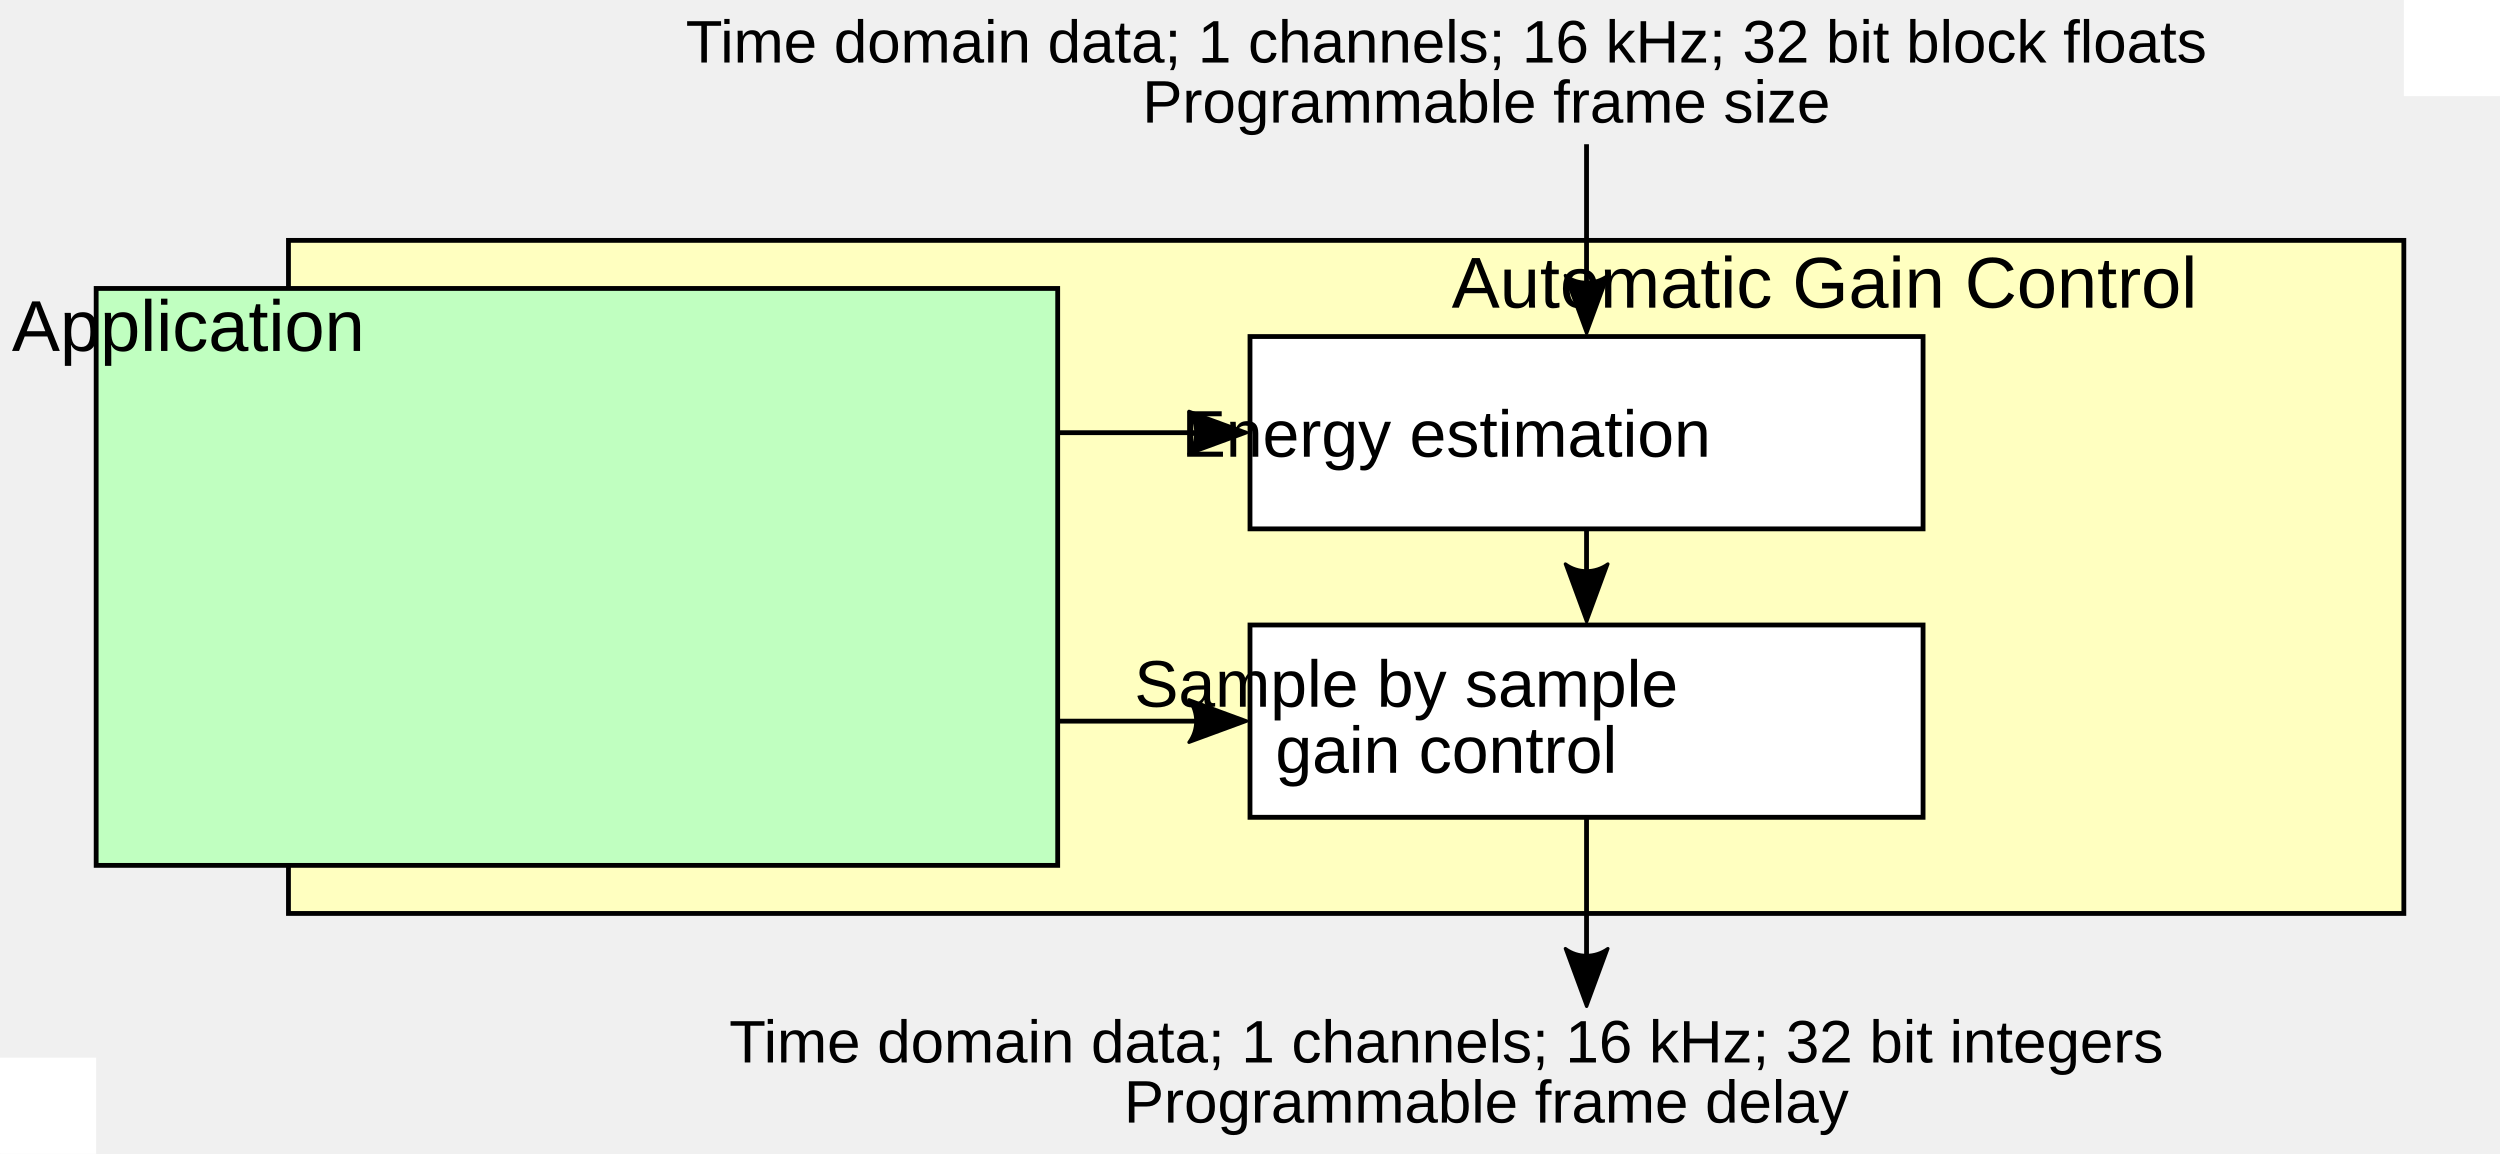
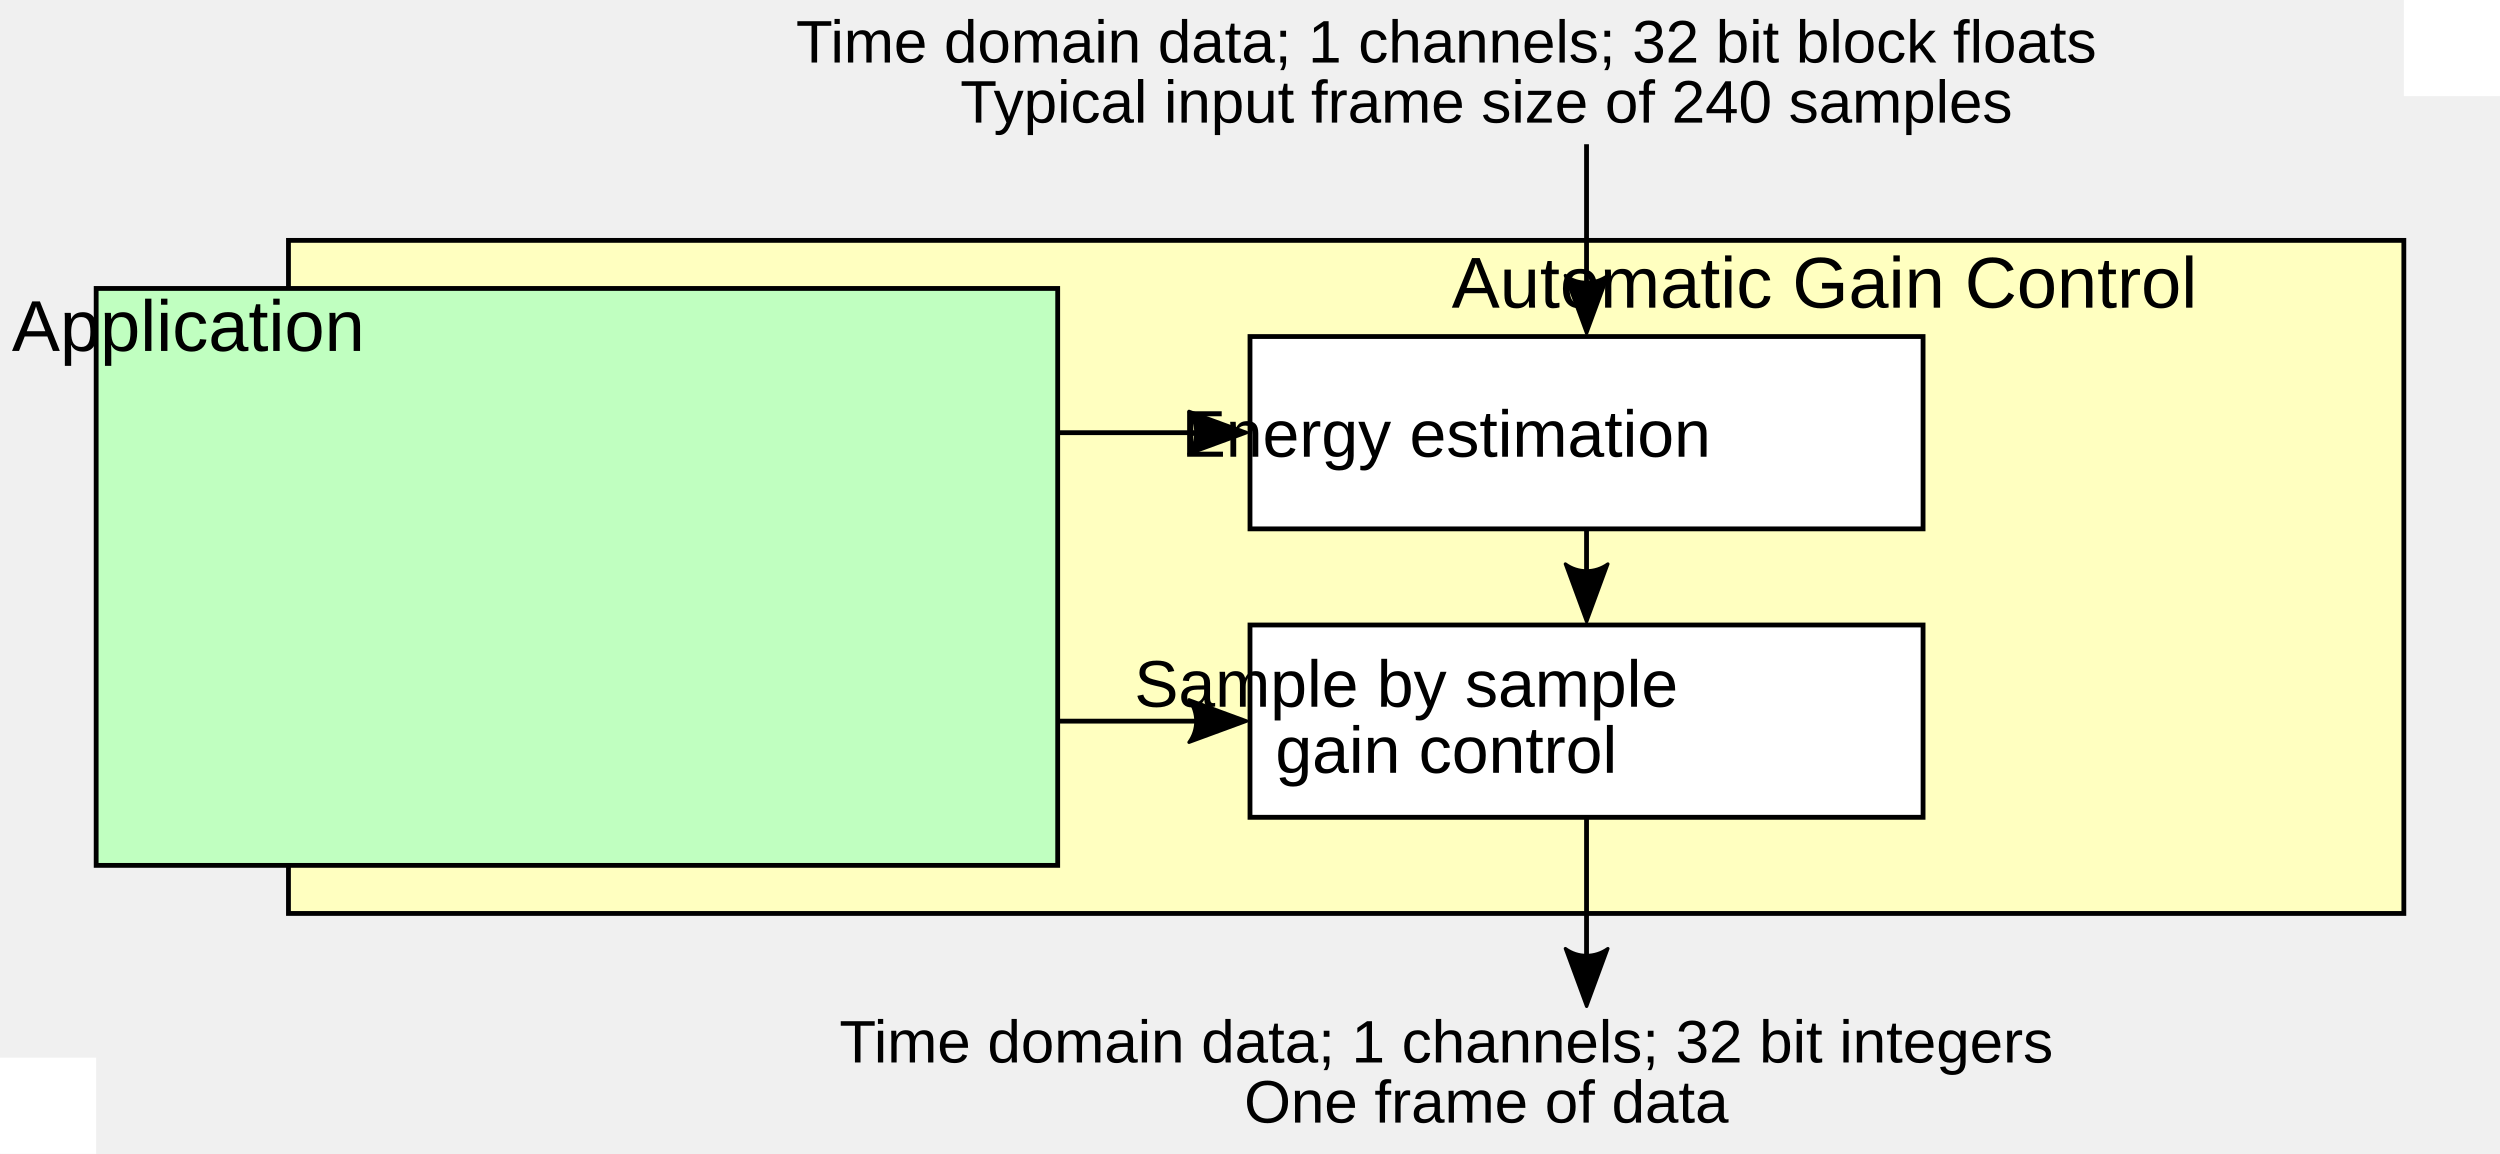
<svg xmlns="http://www.w3.org/2000/svg" width="146.756mm" height="67.733mm" viewBox="0 0 520 240" id="svg2" version="1.1">
  <defs id="defs4">
    <marker orient="auto" refY="0" refX="0" id="marker8895" style="overflow:visible">
      <path id="path8897" style="fill:#000000;fill-opacity:1;fill-rule:evenodd;stroke:#000000;stroke-width:0.625;stroke-linejoin:round;stroke-opacity:1" d="M 8.719,4.034 -2.207,0.016 8.719,-4.002 c -1.745,2.372 -1.735,5.617 -6e-7,8.035 z" transform="matrix(-1.1,0,0,-1.1,-1.1,0)" />
    </marker>
    <marker style="overflow:visible" id="marker8403" refX="0" refY="0" orient="auto">
      <path transform="matrix(-1.1,0,0,-1.1,-1.1,0)" d="M 8.719,4.034 -2.207,0.016 8.719,-4.002 c -1.745,2.372 -1.735,5.617 -6e-7,8.035 z" style="fill:#000000;fill-opacity:1;fill-rule:evenodd;stroke:#000000;stroke-width:0.625;stroke-linejoin:round;stroke-opacity:1" id="path8405" />
    </marker>
    <marker style="overflow:visible" id="marker7549" refX="0" refY="0" orient="auto">
      <path transform="matrix(-1.1,0,0,-1.1,-1.1,0)" d="M 8.719,4.034 -2.207,0.016 8.719,-4.002 c -1.745,2.372 -1.735,5.617 -6e-7,8.035 z" style="fill:#000000;fill-opacity:1;fill-rule:evenodd;stroke:#000000;stroke-width:0.625;stroke-linejoin:round;stroke-opacity:1" id="path7551" />
    </marker>
    <marker orient="auto" refY="0" refX="0" id="marker7153" style="overflow:visible">
      <path id="path7155" style="fill:#000000;fill-opacity:1;fill-rule:evenodd;stroke:#000000;stroke-width:0.625;stroke-linejoin:round;stroke-opacity:1" d="M 8.719,4.034 -2.207,0.016 8.719,-4.002 c -1.745,2.372 -1.735,5.617 -6e-7,8.035 z" transform="matrix(-1.1,0,0,-1.1,-1.1,0)" />
    </marker>
    <marker style="overflow:visible" id="marker30388" refX="0" refY="0" orient="auto">
      <path transform="matrix(-1.1,0,0,-1.1,-1.1,0)" d="M 8.719,4.034 -2.207,0.016 8.719,-4.002 c -1.745,2.372 -1.735,5.617 -6e-7,8.035 z" style="fill:#000000;fill-opacity:1;fill-rule:evenodd;stroke:#000000;stroke-width:0.625;stroke-linejoin:round;stroke-opacity:1" id="path30390" />
    </marker>
    <marker orient="auto" refY="0" refX="0" id="marker29970" style="overflow:visible">
      <path id="path29972" d="m -2.5,-1 c 0,2.76 -2.24,5 -5,5 -2.76,0 -5,-2.24 -5,-5 0,-2.76 2.24,-5 5,-5 2.76,0 5,2.24 5,5 z" style="fill:#000000;fill-opacity:1;fill-rule:evenodd;stroke:#000000;stroke-width:1pt;stroke-opacity:1" transform="matrix(0.4,0,0,0.4,2.96,0.4)" />
    </marker>
    <marker orient="auto" refY="0" refX="0" id="marker23328" style="overflow:visible">
      <path id="path23330" style="fill:#000000;fill-opacity:1;fill-rule:evenodd;stroke:#000000;stroke-width:0.625;stroke-linejoin:round;stroke-opacity:1" d="M 8.719,4.034 -2.207,0.016 8.719,-4.002 c -1.745,2.372 -1.735,5.617 -6e-7,8.035 z" transform="matrix(-1.1,0,0,-1.1,-1.1,0)" />
    </marker>
    <marker orient="auto" refY="0" refX="0" id="marker22484" style="overflow:visible">
      <path id="path22486" style="fill:#000000;fill-opacity:1;fill-rule:evenodd;stroke:#000000;stroke-width:0.625;stroke-linejoin:round;stroke-opacity:1" d="M 8.719,4.034 -2.207,0.016 8.719,-4.002 c -1.745,2.372 -1.735,5.617 -6e-7,8.035 z" transform="matrix(-1.1,0,0,-1.1,-1.1,0)" />
    </marker>
    <marker style="overflow:visible" id="marker21573" refX="0" refY="0" orient="auto">
      <path transform="matrix(-1.1,0,0,-1.1,-1.1,0)" d="M 8.719,4.034 -2.207,0.016 8.719,-4.002 c -1.745,2.372 -1.735,5.617 -6e-7,8.035 z" style="fill:#000000;fill-opacity:1;fill-rule:evenodd;stroke:#000000;stroke-width:0.625;stroke-linejoin:round;stroke-opacity:1" id="path21575" />
    </marker>
    <marker orient="auto" refY="0" refX="0" id="marker21179" style="overflow:visible">
      <path id="path21181" d="m -2.5,-1 c 0,2.76 -2.24,5 -5,5 -2.76,0 -5,-2.24 -5,-5 0,-2.76 2.24,-5 5,-5 2.76,0 5,2.24 5,5 z" style="fill:#000000;fill-opacity:1;fill-rule:evenodd;stroke:#000000;stroke-width:1pt;stroke-opacity:1" transform="matrix(0.4,0,0,0.4,2.96,0.4)" />
    </marker>
    <marker orient="auto" refY="0" refX="0" id="marker19753" style="overflow:visible">
      <path id="path19755" style="fill:#000000;fill-opacity:1;fill-rule:evenodd;stroke:#000000;stroke-width:0.625;stroke-linejoin:round;stroke-opacity:1" d="M 8.719,4.034 -2.207,0.016 8.719,-4.002 c -1.745,2.372 -1.735,5.617 -6e-7,8.035 z" transform="matrix(-1.1,0,0,-1.1,-1.1,0)" />
    </marker>
    <marker style="overflow:visible" id="marker18603" refX="0" refY="0" orient="auto">
      <path transform="matrix(-1.1,0,0,-1.1,-1.1,0)" d="M 8.719,4.034 -2.207,0.016 8.719,-4.002 c -1.745,2.372 -1.735,5.617 -6e-7,8.035 z" style="fill:#000000;fill-opacity:1;fill-rule:evenodd;stroke:#000000;stroke-width:0.625;stroke-linejoin:round;stroke-opacity:1" id="path18605" />
    </marker>
    <marker orient="auto" refY="0" refX="0" id="marker16645" style="overflow:visible">
      <path id="path16647" style="fill:#000000;fill-opacity:1;fill-rule:evenodd;stroke:#000000;stroke-width:0.625;stroke-linejoin:round;stroke-opacity:1" d="M 8.719,4.034 -2.207,0.016 8.719,-4.002 c -1.745,2.372 -1.735,5.617 -6e-7,8.035 z" transform="matrix(-1.1,0,0,-1.1,-1.1,0)" />
    </marker>
    <marker style="overflow:visible" id="marker15723" refX="0" refY="0" orient="auto">
      <path transform="matrix(-1.1,0,0,-1.1,-1.1,0)" d="M 8.719,4.034 -2.207,0.016 8.719,-4.002 c -1.745,2.372 -1.735,5.617 -6e-7,8.035 z" style="fill:#000000;fill-opacity:1;fill-rule:evenodd;stroke:#000000;stroke-width:0.625;stroke-linejoin:round;stroke-opacity:1" id="path15725" />
    </marker>
    <marker orient="auto" refY="0" refX="0" id="marker15395" style="overflow:visible">
      <path id="path15397" d="m -2.5,-1 c 0,2.76 -2.24,5 -5,5 -2.76,0 -5,-2.24 -5,-5 0,-2.76 2.24,-5 5,-5 2.76,0 5,2.24 5,5 z" style="fill:#000000;fill-opacity:1;fill-rule:evenodd;stroke:#000000;stroke-width:1pt;stroke-opacity:1" transform="matrix(0.4,0,0,0.4,2.96,0.4)" />
    </marker>
    <marker style="overflow:visible" id="marker13675" refX="0" refY="0" orient="auto">
      <path transform="scale(0.6,0.6)" d="M 8.719,4.034 -2.207,0.016 8.719,-4.002 c -1.745,2.372 -1.735,5.617 -6e-7,8.035 z" style="fill:#000000;fill-opacity:1;fill-rule:evenodd;stroke:#000000;stroke-width:0.625;stroke-linejoin:round;stroke-opacity:1" id="path13677" />
    </marker>
    <marker orient="auto" refY="0" refX="0" id="Arrow2Lstart" style="overflow:visible">
      <path id="path13333" style="fill-rule:evenodd;stroke-width:0.625;stroke-linejoin:round" d="M 8.719,4.034 -2.207,0.016 8.719,-4.002 c -1.745,2.372 -1.735,5.617 -6e-7,8.035 z" transform="matrix(1.1,0,0,1.1,1.1,0)" />
    </marker>
    <marker style="overflow:visible" id="marker11893" refX="0" refY="0" orient="auto">
      <path transform="matrix(-1.1,0,0,-1.1,-1.1,0)" d="M 8.719,4.034 -2.207,0.016 8.719,-4.002 c -1.745,2.372 -1.735,5.617 -6e-7,8.035 z" style="fill:#000000;fill-opacity:1;fill-rule:evenodd;stroke:#000000;stroke-width:0.625;stroke-linejoin:round;stroke-opacity:1" id="path11895" />
    </marker>
    <marker orient="auto" refY="0" refX="0" id="marker11583" style="overflow:visible">
      <path id="path11585" d="m -2.5,-1 c 0,2.76 -2.24,5 -5,5 -2.76,0 -5,-2.24 -5,-5 0,-2.76 2.24,-5 5,-5 2.76,0 5,2.24 5,5 z" style="fill:#000000;fill-opacity:1;fill-rule:evenodd;stroke:#000000;stroke-width:1pt;stroke-opacity:1" transform="matrix(0.4,0,0,0.4,2.96,0.4)" />
    </marker>
    <marker style="overflow:visible" id="marker10857" refX="0" refY="0" orient="auto">
      <path transform="matrix(-1.1,0,0,-1.1,-1.1,0)" d="M 8.719,4.034 -2.207,0.016 8.719,-4.002 c -1.745,2.372 -1.735,5.617 -6e-7,8.035 z" style="fill:#000000;fill-opacity:1;fill-rule:evenodd;stroke:#000000;stroke-width:0.625;stroke-linejoin:round;stroke-opacity:1" id="path10859" />
    </marker>
    <marker style="overflow:visible" id="marker8489" refX="0" refY="0" orient="auto">
      <path transform="matrix(-1.1,0,0,-1.1,-1.1,0)" d="M 8.719,4.034 -2.207,0.016 8.719,-4.002 c -1.745,2.372 -1.735,5.617 -6e-7,8.035 z" style="fill:#000000;fill-opacity:1;fill-rule:evenodd;stroke:#000000;stroke-width:0.625;stroke-linejoin:round;stroke-opacity:1" id="path8491" />
    </marker>
    <marker orient="auto" refY="0" refX="0" id="marker8191" style="overflow:visible">
      <path id="path8193" d="m -2.5,-1 c 0,2.76 -2.24,5 -5,5 -2.76,0 -5,-2.24 -5,-5 0,-2.76 2.24,-5 5,-5 2.76,0 5,2.24 5,5 z" style="fill:#000000;fill-opacity:1;fill-rule:evenodd;stroke:#000000;stroke-width:1pt;stroke-opacity:1" transform="matrix(0.4,0,0,0.4,2.96,0.4)" />
    </marker>
    <marker style="overflow:visible" id="marker7260" refX="0" refY="0" orient="auto">
      <path transform="matrix(0.4,0,0,0.4,2.96,0.4)" style="fill:#808080;fill-opacity:1;fill-rule:evenodd;stroke:#808080;stroke-width:1pt;stroke-opacity:1" d="m -2.5,-1 c 0,2.76 -2.24,5 -5,5 -2.76,0 -5,-2.24 -5,-5 0,-2.76 2.24,-5 5,-5 2.76,0 5,2.24 5,5 z" id="path7262" />
    </marker>
    <marker style="overflow:visible" id="marker6446" refX="0" refY="0" orient="auto">
      <path transform="matrix(-1.1,0,0,-1.1,-1.1,0)" d="M 8.719,4.034 -2.207,0.016 8.719,-4.002 c -1.745,2.372 -1.735,5.617 -6e-7,8.035 z" style="fill:#808080;fill-opacity:1;fill-rule:evenodd;stroke:#808080;stroke-width:0.625;stroke-linejoin:round;stroke-opacity:1" id="path6448" />
    </marker>
    <marker style="overflow:visible" id="marker39056" refX="0" refY="0" orient="auto">
      <path transform="matrix(-1.1,0,0,-1.1,-1.1,0)" d="M 8.719,4.034 -2.207,0.016 8.719,-4.002 c -1.745,2.372 -1.735,5.617 -6e-7,8.035 z" style="fill:#808080;fill-opacity:1;fill-rule:evenodd;stroke:#808080;stroke-width:0.625;stroke-linejoin:round;stroke-opacity:1" id="path39058" />
    </marker>
    <marker orient="auto" refY="0" refX="0" id="marker38572" style="overflow:visible">
      <path id="path38574" style="fill:#808080;fill-opacity:1;fill-rule:evenodd;stroke:#808080;stroke-width:0.625;stroke-linejoin:round;stroke-opacity:1" d="M 8.719,4.034 -2.207,0.016 8.719,-4.002 c -1.745,2.372 -1.735,5.617 -6e-7,8.035 z" transform="matrix(-1.1,0,0,-1.1,-1.1,0)" />
    </marker>
    <marker style="overflow:visible" id="marker38104" refX="0" refY="0" orient="auto">
      <path transform="matrix(-1.1,0,0,-1.1,-1.1,0)" d="M 8.719,4.034 -2.207,0.016 8.719,-4.002 c -1.745,2.372 -1.735,5.617 -6e-7,8.035 z" style="fill:#808080;fill-opacity:1;fill-rule:evenodd;stroke:#808080;stroke-width:0.625;stroke-linejoin:round;stroke-opacity:1" id="path38106" />
    </marker>
    <marker orient="auto" refY="0" refX="0" id="marker37542" style="overflow:visible">
      <path id="path37544" style="fill:#808080;fill-opacity:1;fill-rule:evenodd;stroke:#808080;stroke-width:0.625;stroke-linejoin:round;stroke-opacity:1" d="M 8.719,4.034 -2.207,0.016 8.719,-4.002 c -1.745,2.372 -1.735,5.617 -6e-7,8.035 z" transform="matrix(-1.1,0,0,-1.1,-1.1,0)" />
    </marker>
    <marker orient="auto" refY="0" refX="0" id="marker26189" style="overflow:visible">
      <path id="path26191" style="fill:#000000;fill-opacity:1;fill-rule:evenodd;stroke:#000000;stroke-width:0.625;stroke-linejoin:round;stroke-opacity:1" d="M 8.719,4.034 -2.207,0.016 8.719,-4.002 c -1.745,2.372 -1.735,5.617 -6e-7,8.035 z" transform="matrix(-1.1,0,0,-1.1,-1.1,0)" />
    </marker>
    <marker style="overflow:visible" id="marker25795" refX="0" refY="0" orient="auto">
      <path transform="matrix(-1.1,0,0,-1.1,-1.1,0)" d="M 8.719,4.034 -2.207,0.016 8.719,-4.002 c -1.745,2.372 -1.735,5.617 -6e-7,8.035 z" style="fill:#000000;fill-opacity:1;fill-rule:evenodd;stroke:#000000;stroke-width:0.625;stroke-linejoin:round;stroke-opacity:1" id="path25797" />
    </marker>
    <marker orient="auto" refY="0" refX="0" id="marker25407" style="overflow:visible">
      <path id="path25409" style="fill:#000000;fill-opacity:1;fill-rule:evenodd;stroke:#000000;stroke-width:0.625;stroke-linejoin:round;stroke-opacity:1" d="M 8.719,4.034 -2.207,0.016 8.719,-4.002 c -1.745,2.372 -1.735,5.617 -6e-7,8.035 z" transform="matrix(-1.1,0,0,-1.1,-1.1,0)" />
    </marker>
    <marker style="overflow:visible" id="marker25025" refX="0" refY="0" orient="auto">
      <path transform="matrix(-1.1,0,0,-1.1,-1.1,0)" d="M 8.719,4.034 -2.207,0.016 8.719,-4.002 c -1.745,2.372 -1.735,5.617 -6e-7,8.035 z" style="fill:#000000;fill-opacity:1;fill-rule:evenodd;stroke:#000000;stroke-width:0.625;stroke-linejoin:round;stroke-opacity:1" id="path25027" />
    </marker>
    <marker orient="auto" refY="0" refX="0" id="marker24649" style="overflow:visible">
      <path id="path24651" style="fill:#000000;fill-opacity:1;fill-rule:evenodd;stroke:#000000;stroke-width:0.625;stroke-linejoin:round;stroke-opacity:1" d="M 8.719,4.034 -2.207,0.016 8.719,-4.002 c -1.745,2.372 -1.735,5.617 -6e-7,8.035 z" transform="matrix(-1.1,0,0,-1.1,-1.1,0)" />
    </marker>
    <marker orient="auto" refY="0" refX="0" id="marker22221" style="overflow:visible">
      <path id="path22223" style="fill:#000000;fill-opacity:1;fill-rule:evenodd;stroke:#000000;stroke-width:0.625;stroke-linejoin:round;stroke-opacity:1" d="M 8.719,4.034 -2.207,0.016 8.719,-4.002 c -1.745,2.372 -1.735,5.617 -6e-7,8.035 z" transform="matrix(-1.1,0,0,-1.1,-1.1,0)" />
    </marker>
    <marker style="overflow:visible" id="marker21477" refX="0" refY="0" orient="auto">
      <path transform="matrix(-1.1,0,0,-1.1,-1.1,0)" d="M 8.719,4.034 -2.207,0.016 8.719,-4.002 c -1.745,2.372 -1.735,5.617 -6e-7,8.035 z" style="fill:#000000;fill-opacity:1;fill-rule:evenodd;stroke:#000000;stroke-width:0.625;stroke-linejoin:round;stroke-opacity:1" id="path21479" />
    </marker>
    <marker style="overflow:visible" id="marker20457" refX="0" refY="0" orient="auto">
      <path transform="matrix(0.4,0,0,0.4,2.96,0.4)" style="fill:#000000;fill-opacity:1;fill-rule:evenodd;stroke:#000000;stroke-width:1pt;stroke-opacity:1" d="m -2.5,-1 c 0,2.76 -2.24,5 -5,5 -2.76,0 -5,-2.24 -5,-5 0,-2.76 2.24,-5 5,-5 2.76,0 5,2.24 5,5 z" id="path20459" />
    </marker>
    <marker style="overflow:visible" id="marker20135" refX="0" refY="0" orient="auto">
      <path transform="matrix(0.4,0,0,0.4,2.96,0.4)" style="fill:#000000;fill-opacity:1;fill-rule:evenodd;stroke:#000000;stroke-width:1pt;stroke-opacity:1" d="m -2.5,-1 c 0,2.76 -2.24,5 -5,5 -2.76,0 -5,-2.24 -5,-5 0,-2.76 2.24,-5 5,-5 2.76,0 5,2.24 5,5 z" id="path20137" />
    </marker>
    <marker style="overflow:visible" id="marker19819" refX="0" refY="0" orient="auto">
      <path transform="matrix(0.4,0,0,0.4,2.96,0.4)" style="fill:#000000;fill-opacity:1;fill-rule:evenodd;stroke:#000000;stroke-width:1pt;stroke-opacity:1" d="m -2.5,-1 c 0,2.76 -2.24,5 -5,5 -2.76,0 -5,-2.24 -5,-5 0,-2.76 2.24,-5 5,-5 2.76,0 5,2.24 5,5 z" id="path19821" />
    </marker>
    <marker style="overflow:visible" id="marker19509" refX="0" refY="0" orient="auto">
      <path transform="matrix(0.4,0,0,0.4,2.96,0.4)" style="fill:#000000;fill-opacity:1;fill-rule:evenodd;stroke:#000000;stroke-width:1pt;stroke-opacity:1" d="m -2.5,-1 c 0,2.76 -2.24,5 -5,5 -2.76,0 -5,-2.24 -5,-5 0,-2.76 2.24,-5 5,-5 2.76,0 5,2.24 5,5 z" id="path19511" />
    </marker>
    <marker style="overflow:visible" id="marker19205" refX="0" refY="0" orient="auto">
      <path transform="matrix(0.4,0,0,0.4,2.96,0.4)" style="fill:#000000;fill-opacity:1;fill-rule:evenodd;stroke:#000000;stroke-width:1pt;stroke-opacity:1" d="m -2.5,-1 c 0,2.76 -2.24,5 -5,5 -2.76,0 -5,-2.24 -5,-5 0,-2.76 2.24,-5 5,-5 2.76,0 5,2.24 5,5 z" id="path19207" />
    </marker>
    <marker style="overflow:visible" id="marker18907" refX="0" refY="0" orient="auto">
      <path transform="matrix(0.4,0,0,0.4,2.96,0.4)" style="fill:#000000;fill-opacity:1;fill-rule:evenodd;stroke:#000000;stroke-width:1pt;stroke-opacity:1" d="m -2.5,-1 c 0,2.76 -2.24,5 -5,5 -2.76,0 -5,-2.24 -5,-5 0,-2.76 2.24,-5 5,-5 2.76,0 5,2.24 5,5 z" id="path18909" />
    </marker>
    <marker style="overflow:visible" id="marker18615" refX="0" refY="0" orient="auto">
      <path transform="matrix(0.4,0,0,0.4,2.96,0.4)" style="fill:#000000;fill-opacity:1;fill-rule:evenodd;stroke:#000000;stroke-width:1pt;stroke-opacity:1" d="m -2.5,-1 c 0,2.76 -2.24,5 -5,5 -2.76,0 -5,-2.24 -5,-5 0,-2.76 2.24,-5 5,-5 2.76,0 5,2.24 5,5 z" id="path18617" />
    </marker>
    <marker style="overflow:visible" id="marker18329" refX="0" refY="0" orient="auto">
      <path transform="matrix(0.4,0,0,0.4,2.96,0.4)" style="fill:#000000;fill-opacity:1;fill-rule:evenodd;stroke:#000000;stroke-width:1pt;stroke-opacity:1" d="m -2.5,-1 c 0,2.76 -2.24,5 -5,5 -2.76,0 -5,-2.24 -5,-5 0,-2.76 2.24,-5 5,-5 2.76,0 5,2.24 5,5 z" id="path18331" />
    </marker>
    <marker style="overflow:visible" id="marker18049" refX="0" refY="0" orient="auto">
      <path transform="matrix(0.4,0,0,0.4,2.96,0.4)" style="fill:#000000;fill-opacity:1;fill-rule:evenodd;stroke:#000000;stroke-width:1pt;stroke-opacity:1" d="m -2.5,-1 c 0,2.76 -2.24,5 -5,5 -2.76,0 -5,-2.24 -5,-5 0,-2.76 2.24,-5 5,-5 2.76,0 5,2.24 5,5 z" id="path18051" />
    </marker>
    <marker style="overflow:visible" id="marker17775" refX="0" refY="0" orient="auto">
      <path transform="matrix(0.4,0,0,0.4,2.96,0.4)" style="fill:#000000;fill-opacity:1;fill-rule:evenodd;stroke:#000000;stroke-width:1pt;stroke-opacity:1" d="m -2.5,-1 c 0,2.76 -2.24,5 -5,5 -2.76,0 -5,-2.24 -5,-5 0,-2.76 2.24,-5 5,-5 2.76,0 5,2.24 5,5 z" id="path17777" />
    </marker>
    <marker style="overflow:visible" id="marker17507" refX="0" refY="0" orient="auto">
      <path transform="matrix(0.4,0,0,0.4,2.96,0.4)" style="fill:#000000;fill-opacity:1;fill-rule:evenodd;stroke:#000000;stroke-width:1pt;stroke-opacity:1" d="m -2.5,-1 c 0,2.76 -2.24,5 -5,5 -2.76,0 -5,-2.24 -5,-5 0,-2.76 2.24,-5 5,-5 2.76,0 5,2.24 5,5 z" id="path17509" />
    </marker>
    <marker style="overflow:visible" id="marker17245" refX="0" refY="0" orient="auto">
      <path transform="matrix(0.4,0,0,0.4,2.96,0.4)" style="fill:#000000;fill-opacity:1;fill-rule:evenodd;stroke:#000000;stroke-width:1pt;stroke-opacity:1" d="m -2.5,-1 c 0,2.76 -2.24,5 -5,5 -2.76,0 -5,-2.24 -5,-5 0,-2.76 2.24,-5 5,-5 2.76,0 5,2.24 5,5 z" id="path17247" />
    </marker>
    <marker style="overflow:visible" id="marker16989" refX="0" refY="0" orient="auto">
      <path transform="matrix(0.4,0,0,0.4,2.96,0.4)" style="fill:#000000;fill-opacity:1;fill-rule:evenodd;stroke:#000000;stroke-width:1pt;stroke-opacity:1" d="m -2.5,-1 c 0,2.76 -2.24,5 -5,5 -2.76,0 -5,-2.24 -5,-5 0,-2.76 2.24,-5 5,-5 2.76,0 5,2.24 5,5 z" id="path16991" />
    </marker>
    <marker style="overflow:visible" id="marker16739" refX="0" refY="0" orient="auto">
      <path transform="matrix(0.4,0,0,0.4,2.96,0.4)" style="fill:#000000;fill-opacity:1;fill-rule:evenodd;stroke:#000000;stroke-width:1pt;stroke-opacity:1" d="m -2.5,-1 c 0,2.76 -2.24,5 -5,5 -2.76,0 -5,-2.24 -5,-5 0,-2.76 2.24,-5 5,-5 2.76,0 5,2.24 5,5 z" id="path16741" />
    </marker>
    <marker orient="auto" refY="0" refX="0" id="marker15975" style="overflow:visible">
      <path id="path15977" style="fill:#000000;fill-opacity:1;fill-rule:evenodd;stroke:#000000;stroke-width:0.625;stroke-linejoin:round;stroke-opacity:1" d="M 8.719,4.034 -2.207,0.016 8.719,-4.002 c -1.745,2.372 -1.735,5.617 -6e-7,8.035 z" transform="matrix(-1.1,0,0,-1.1,-1.1,0)" />
    </marker>
    <marker style="overflow:visible" id="marker9178" refX="0" refY="0" orient="auto">
      <path transform="matrix(-1.1,0,0,-1.1,-1.1,0)" d="M 8.719,4.034 -2.207,0.016 8.719,-4.002 c -1.745,2.372 -1.735,5.617 -6e-7,8.035 z" style="fill:#000000;fill-opacity:1;fill-rule:evenodd;stroke:#000000;stroke-width:0.625;stroke-linejoin:round;stroke-opacity:1" id="path9180" />
    </marker>
    <marker style="overflow:visible" id="marker7888" refX="0" refY="0" orient="auto">
      <path transform="matrix(-1.1,0,0,-1.1,-1.1,0)" d="M 8.719,4.034 -2.207,0.016 8.719,-4.002 c -1.745,2.372 -1.735,5.617 -6e-7,8.035 z" style="fill:#000000;fill-opacity:1;fill-rule:evenodd;stroke:#000000;stroke-width:0.625;stroke-linejoin:round;stroke-opacity:1" id="path7890" />
    </marker>
    <marker style="overflow:visible" id="marker7538" refX="0" refY="0" orient="auto">
      <path transform="matrix(-1.1,0,0,-1.1,-1.1,0)" d="M 8.719,4.034 -2.207,0.016 8.719,-4.002 c -1.745,2.372 -1.735,5.617 -6e-7,8.035 z" style="fill:#000000;fill-opacity:1;fill-rule:evenodd;stroke:#000000;stroke-width:0.625;stroke-linejoin:round;stroke-opacity:1" id="path7540" />
    </marker>
    <marker style="overflow:visible" id="marker4695" refX="0" refY="0" orient="auto">
      <path transform="matrix(-1.1,0,0,-1.1,-1.1,0)" d="M 8.719,4.034 -2.207,0.016 8.719,-4.002 c -1.745,2.372 -1.735,5.617 -6e-7,8.035 z" style="fill:#000000;fill-opacity:1;fill-rule:evenodd;stroke:#000000;stroke-width:0.625;stroke-linejoin:round;stroke-opacity:1" id="path4697" />
    </marker>
  </defs>
  <g id="layer1" transform="translate(-19.99999,-292.3624)">
    <rect style="color:#000000;display:inline;overflow:visible;visibility:visible;fill:#ffffc0;fill-opacity:1;fill-rule:evenodd;stroke:#000000;stroke-width:1px;stroke-linecap:butt;stroke-linejoin:miter;stroke-miterlimit:4;stroke-dasharray:none;stroke-dashoffset:0;stroke-opacity:1;marker:none;enable-background:accumulate" id="rect4539" width="440" height="140" x="80" y="342.362" />
    <path style="fill:#c0ffc0;fill-opacity:1;fill-rule:evenodd;stroke:#000000;stroke-width:1px;stroke-linecap:butt;stroke-linejoin:miter;stroke-opacity:1" d="m 240,472.362 -200,0 0,-120 200,1e-5 z" id="path23267" />
    <text xml:space="preserve" style="color:#000000;font-style:normal;font-variant:normal;font-weight:normal;font-stretch:normal;font-size:30px;line-height:100%;font-family:Arial;-inkscape-font-specification:Arial;text-indent:0;text-align:center;text-decoration:none;text-decoration-line:none;letter-spacing:0px;word-spacing:0px;text-transform:none;direction:ltr;block-progression:tb;writing-mode:lr-tb;text-anchor:middle;display:inline;overflow:visible;visibility:visible;fill:#000000;fill-opacity:1;fill-rule:nonzero;stroke:none;stroke-width:1px;stroke-linecap:butt;stroke-linejoin:miter;stroke-opacity:1;marker:none;enable-background:accumulate" x="518.706" y="356.362" id="text4541">
      <tspan id="tspan4543" x="518.706" y="356.362" style="font-size:15px;text-align:end;text-anchor:end">Automatic Gain Control</tspan>
    </text>
    <text xml:space="preserve" style="color:#000000;font-style:normal;font-variant:normal;font-weight:normal;font-stretch:normal;font-size:30px;line-height:100%;font-family:Arial;-inkscape-font-specification:Arial;text-indent:0;text-align:center;text-decoration:none;text-decoration-line:none;letter-spacing:0px;word-spacing:0px;text-transform:none;direction:ltr;block-progression:tb;writing-mode:lr-tb;text-anchor:middle;display:inline;overflow:visible;visibility:visible;fill:#000000;fill-opacity:1;fill-rule:nonzero;stroke:none;stroke-width:1px;stroke-linecap:butt;stroke-linejoin:miter;stroke-opacity:1;marker:none;enable-background:accumulate" x="350" y="305.362" id="text4673">
-       <tspan x="350" y="305.362" style="font-size:12.5px" id="tspan22205">Time domain data; 1 channels; 16 kHz; 32 bit block floats</tspan>
-       <tspan x="350" y="317.862" style="font-size:12.5px" id="tspan22207">Programmable frame size</tspan>
+       <tspan x="350" y="305.362" style="font-size:12.5px" id="tspan22205">Time domain data; 1 channels; 32 bit block floats</tspan>
+       <tspan x="350" y="317.862" style="font-size:12.5px" id="tspan22207">Typical input frame size of 240 samples</tspan>
    </text>
    <text xml:space="preserve" style="color:#000000;font-style:normal;font-variant:normal;font-weight:normal;font-stretch:normal;font-size:30px;line-height:100%;font-family:Arial;-inkscape-font-specification:Arial;text-indent:0;text-align:center;text-decoration:none;text-decoration-line:none;letter-spacing:0px;word-spacing:0px;text-transform:none;direction:ltr;block-progression:tb;writing-mode:lr-tb;text-anchor:middle;display:inline;overflow:visible;visibility:visible;fill:#000000;fill-opacity:1;fill-rule:nonzero;stroke:none;stroke-width:1px;stroke-linecap:butt;stroke-linejoin:miter;stroke-opacity:1;marker:none;enable-background:accumulate" x="80" y="365.362" id="text4691">
      <tspan id="tspan4693" x="80" y="365.362" style="font-size:15px">Application</tspan>
    </text>
    <rect style="color:#000000;display:inline;overflow:visible;visibility:visible;fill:#ffffff;fill-opacity:1;fill-rule:evenodd;stroke:#000000;stroke-width:0;stroke-linecap:butt;stroke-linejoin:miter;stroke-miterlimit:4;stroke-dasharray:none;stroke-dashoffset:0;stroke-opacity:1;marker:none;enable-background:accumulate" id="rect6105" width="20" height="20" x="20" y="512.362" />
    <text id="text22639" y="513.362" x="350" style="color:#000000;font-style:normal;font-variant:normal;font-weight:normal;font-stretch:normal;font-size:30px;line-height:100%;font-family:Arial;-inkscape-font-specification:Arial;text-indent:0;text-align:center;text-decoration:none;text-decoration-line:none;letter-spacing:0px;word-spacing:0px;text-transform:none;direction:ltr;block-progression:tb;writing-mode:lr-tb;text-anchor:middle;display:inline;overflow:visible;visibility:visible;fill:#000000;fill-opacity:1;fill-rule:nonzero;stroke:none;stroke-width:1px;stroke-linecap:butt;stroke-linejoin:miter;stroke-opacity:1;marker:none;enable-background:accumulate" xml:space="preserve">
-       <tspan id="tspan22643" style="font-size:12.5px" y="513.362" x="350">Time domain data; 1 channels; 16 kHz; 32 bit integers</tspan>
-       <tspan style="font-size:12.5px" y="525.862" x="350" id="tspan8393">Programmable frame delay</tspan>
+       <tspan id="tspan22643" style="font-size:12.5px" y="513.362" x="350">Time domain data; 1 channels; 32 bit integers</tspan>
+       <tspan style="font-size:12.5px" y="525.862" x="350" id="tspan8393">One frame of data</tspan>
    </text>
    <text xml:space="preserve" style="color:#000000;font-style:normal;font-variant:normal;font-weight:normal;font-stretch:normal;font-size:30px;line-height:100%;font-family:Symbol;-inkscape-font-specification:Symbol;text-indent:0;text-align:center;text-decoration:none;text-decoration-line:none;letter-spacing:0px;word-spacing:0px;text-transform:none;direction:ltr;block-progression:tb;writing-mode:lr-tb;text-anchor:middle;display:inline;overflow:visible;visibility:visible;fill:#000000;fill-opacity:1;fill-rule:nonzero;stroke:none;stroke-width:1px;stroke-linecap:butt;stroke-linejoin:miter;stroke-opacity:1;marker:none;enable-background:accumulate" x="150" y="407.362" id="text23905">
      <tspan id="tspan23907" x="150" y="407.362" />
    </text>
    <text xml:space="preserve" style="color:#000000;font-style:normal;font-variant:normal;font-weight:normal;font-stretch:normal;font-size:30px;line-height:100%;font-family:Arial;-inkscape-font-specification:Arial;text-indent:0;text-align:center;text-decoration:none;text-decoration-line:none;letter-spacing:0px;word-spacing:0px;text-transform:none;direction:ltr;block-progression:tb;writing-mode:lr-tb;text-anchor:middle;display:inline;overflow:visible;visibility:visible;fill:#000000;fill-opacity:1;fill-rule:nonzero;stroke:none;stroke-width:1px;stroke-linecap:butt;stroke-linejoin:miter;stroke-opacity:1;marker:none;enable-background:accumulate" x="150" y="407.362" id="text23909">
      <tspan id="tspan23911" x="150" y="407.362" style="font-style:normal;font-variant:normal;font-weight:normal;font-stretch:normal;font-family:Symbol;-inkscape-font-specification:Symbol" />
    </text>
    <rect y="292.362" x="520" height="20" width="20" id="rect24029" style="color:#000000;display:inline;overflow:visible;visibility:visible;fill:#ffffff;fill-opacity:1;fill-rule:evenodd;stroke:#000000;stroke-width:0;stroke-linecap:butt;stroke-linejoin:miter;stroke-miterlimit:4;stroke-dasharray:none;stroke-dashoffset:0;stroke-opacity:1;marker:none;enable-background:accumulate" />
    <path style="fill:none;fill-rule:evenodd;stroke:#000000;stroke-width:1px;stroke-linecap:butt;stroke-linejoin:miter;stroke-opacity:1;marker-end:url(#marker4695)" d="m 350,322.362 0,38" id="path3604" />
    <g id="g3494" transform="translate(0,59.99999)">
      <rect transform="matrix(0,-1,1,0,0,0)" y="280" x="-342.362" height="140" width="40" id="rect5345" style="color:#000000;display:inline;overflow:visible;visibility:visible;fill:#ffffff;fill-opacity:1;fill-rule:evenodd;stroke:#000000;stroke-width:1px;stroke-linecap:butt;stroke-linejoin:miter;stroke-miterlimit:4;stroke-dasharray:none;stroke-dashoffset:0;stroke-opacity:1;marker:none;enable-background:accumulate" />
      <text xml:space="preserve" style="color:#000000;font-style:normal;font-variant:normal;font-weight:normal;font-stretch:normal;font-size:30px;line-height:100%;font-family:Arial;-inkscape-font-specification:Arial;text-indent:0;text-align:center;text-decoration:none;text-decoration-line:none;letter-spacing:0px;word-spacing:0px;text-transform:none;direction:ltr;block-progression:tb;writing-mode:lr-tb;text-anchor:middle;display:inline;overflow:visible;visibility:visible;fill:#000000;fill-opacity:1;fill-rule:nonzero;stroke:none;stroke-width:1px;stroke-linecap:butt;stroke-linejoin:miter;stroke-opacity:1;marker:none;enable-background:accumulate" x="350" y="327.362" id="text5347">
        <tspan x="350" y="327.362" style="font-size:13.75px" id="tspan5349">Energy estimation</tspan>
      </text>
    </g>
    <g transform="matrix(0,-1,1,0,12.6377,737.3623)" id="g5359">
      <rect y="267.362" x="275" height="140" width="40" id="rect5361" style="color:#000000;display:inline;overflow:visible;visibility:visible;fill:#ffffff;fill-opacity:1;fill-rule:evenodd;stroke:#000000;stroke-width:1px;stroke-linecap:butt;stroke-linejoin:miter;stroke-miterlimit:4;stroke-dasharray:none;stroke-dashoffset:0;stroke-opacity:1;marker:none;enable-background:accumulate" />
      <text xml:space="preserve" style="color:#000000;font-style:normal;font-variant:normal;font-weight:normal;font-stretch:normal;font-size:30px;line-height:100%;font-family:Arial;-inkscape-font-specification:Arial;text-indent:0;text-align:center;text-decoration:none;text-decoration-line:none;letter-spacing:0px;word-spacing:0px;text-transform:none;direction:ltr;block-progression:tb;writing-mode:lr-tb;text-anchor:middle;display:inline;overflow:visible;visibility:visible;fill:#000000;fill-opacity:1;fill-rule:nonzero;stroke:none;stroke-width:1px;stroke-linecap:butt;stroke-linejoin:miter;stroke-opacity:1;marker:none;enable-background:accumulate" x="337.362" y="-298" id="text5363" transform="matrix(0,1,-1,0,0,0)">
        <tspan x="337.362" y="-298" style="font-size:13.75px" id="tspan5365">Sample by sample</tspan>
        <tspan x="337.362" y="-284.25" style="font-size:13.75px" id="tspan5367">gain control</tspan>
      </text>
    </g>
    <path id="path7151" d="m 350,402.362 0,18" style="fill:none;fill-rule:evenodd;stroke:#000000;stroke-width:1px;stroke-linecap:butt;stroke-linejoin:miter;stroke-opacity:1;marker-end:url(#marker7153)" />
    <path style="fill:none;fill-rule:evenodd;stroke:#000000;stroke-width:1px;stroke-linecap:butt;stroke-linejoin:miter;stroke-opacity:1;marker-end:url(#marker7549)" d="m 350,462.362 0,38" id="path7547" />
    <path style="fill:none;fill-rule:evenodd;stroke:#000000;stroke-width:1px;stroke-linecap:butt;stroke-linejoin:miter;stroke-opacity:1;marker-end:url(#marker8403)" d="m 240,442.362 38,0" id="path8401" />
    <path id="path8893" d="m 240,382.362 38,0" style="fill:none;fill-rule:evenodd;stroke:#000000;stroke-width:1px;stroke-linecap:butt;stroke-linejoin:miter;stroke-opacity:1;marker-end:url(#marker8895)" />
  </g>
</svg>
